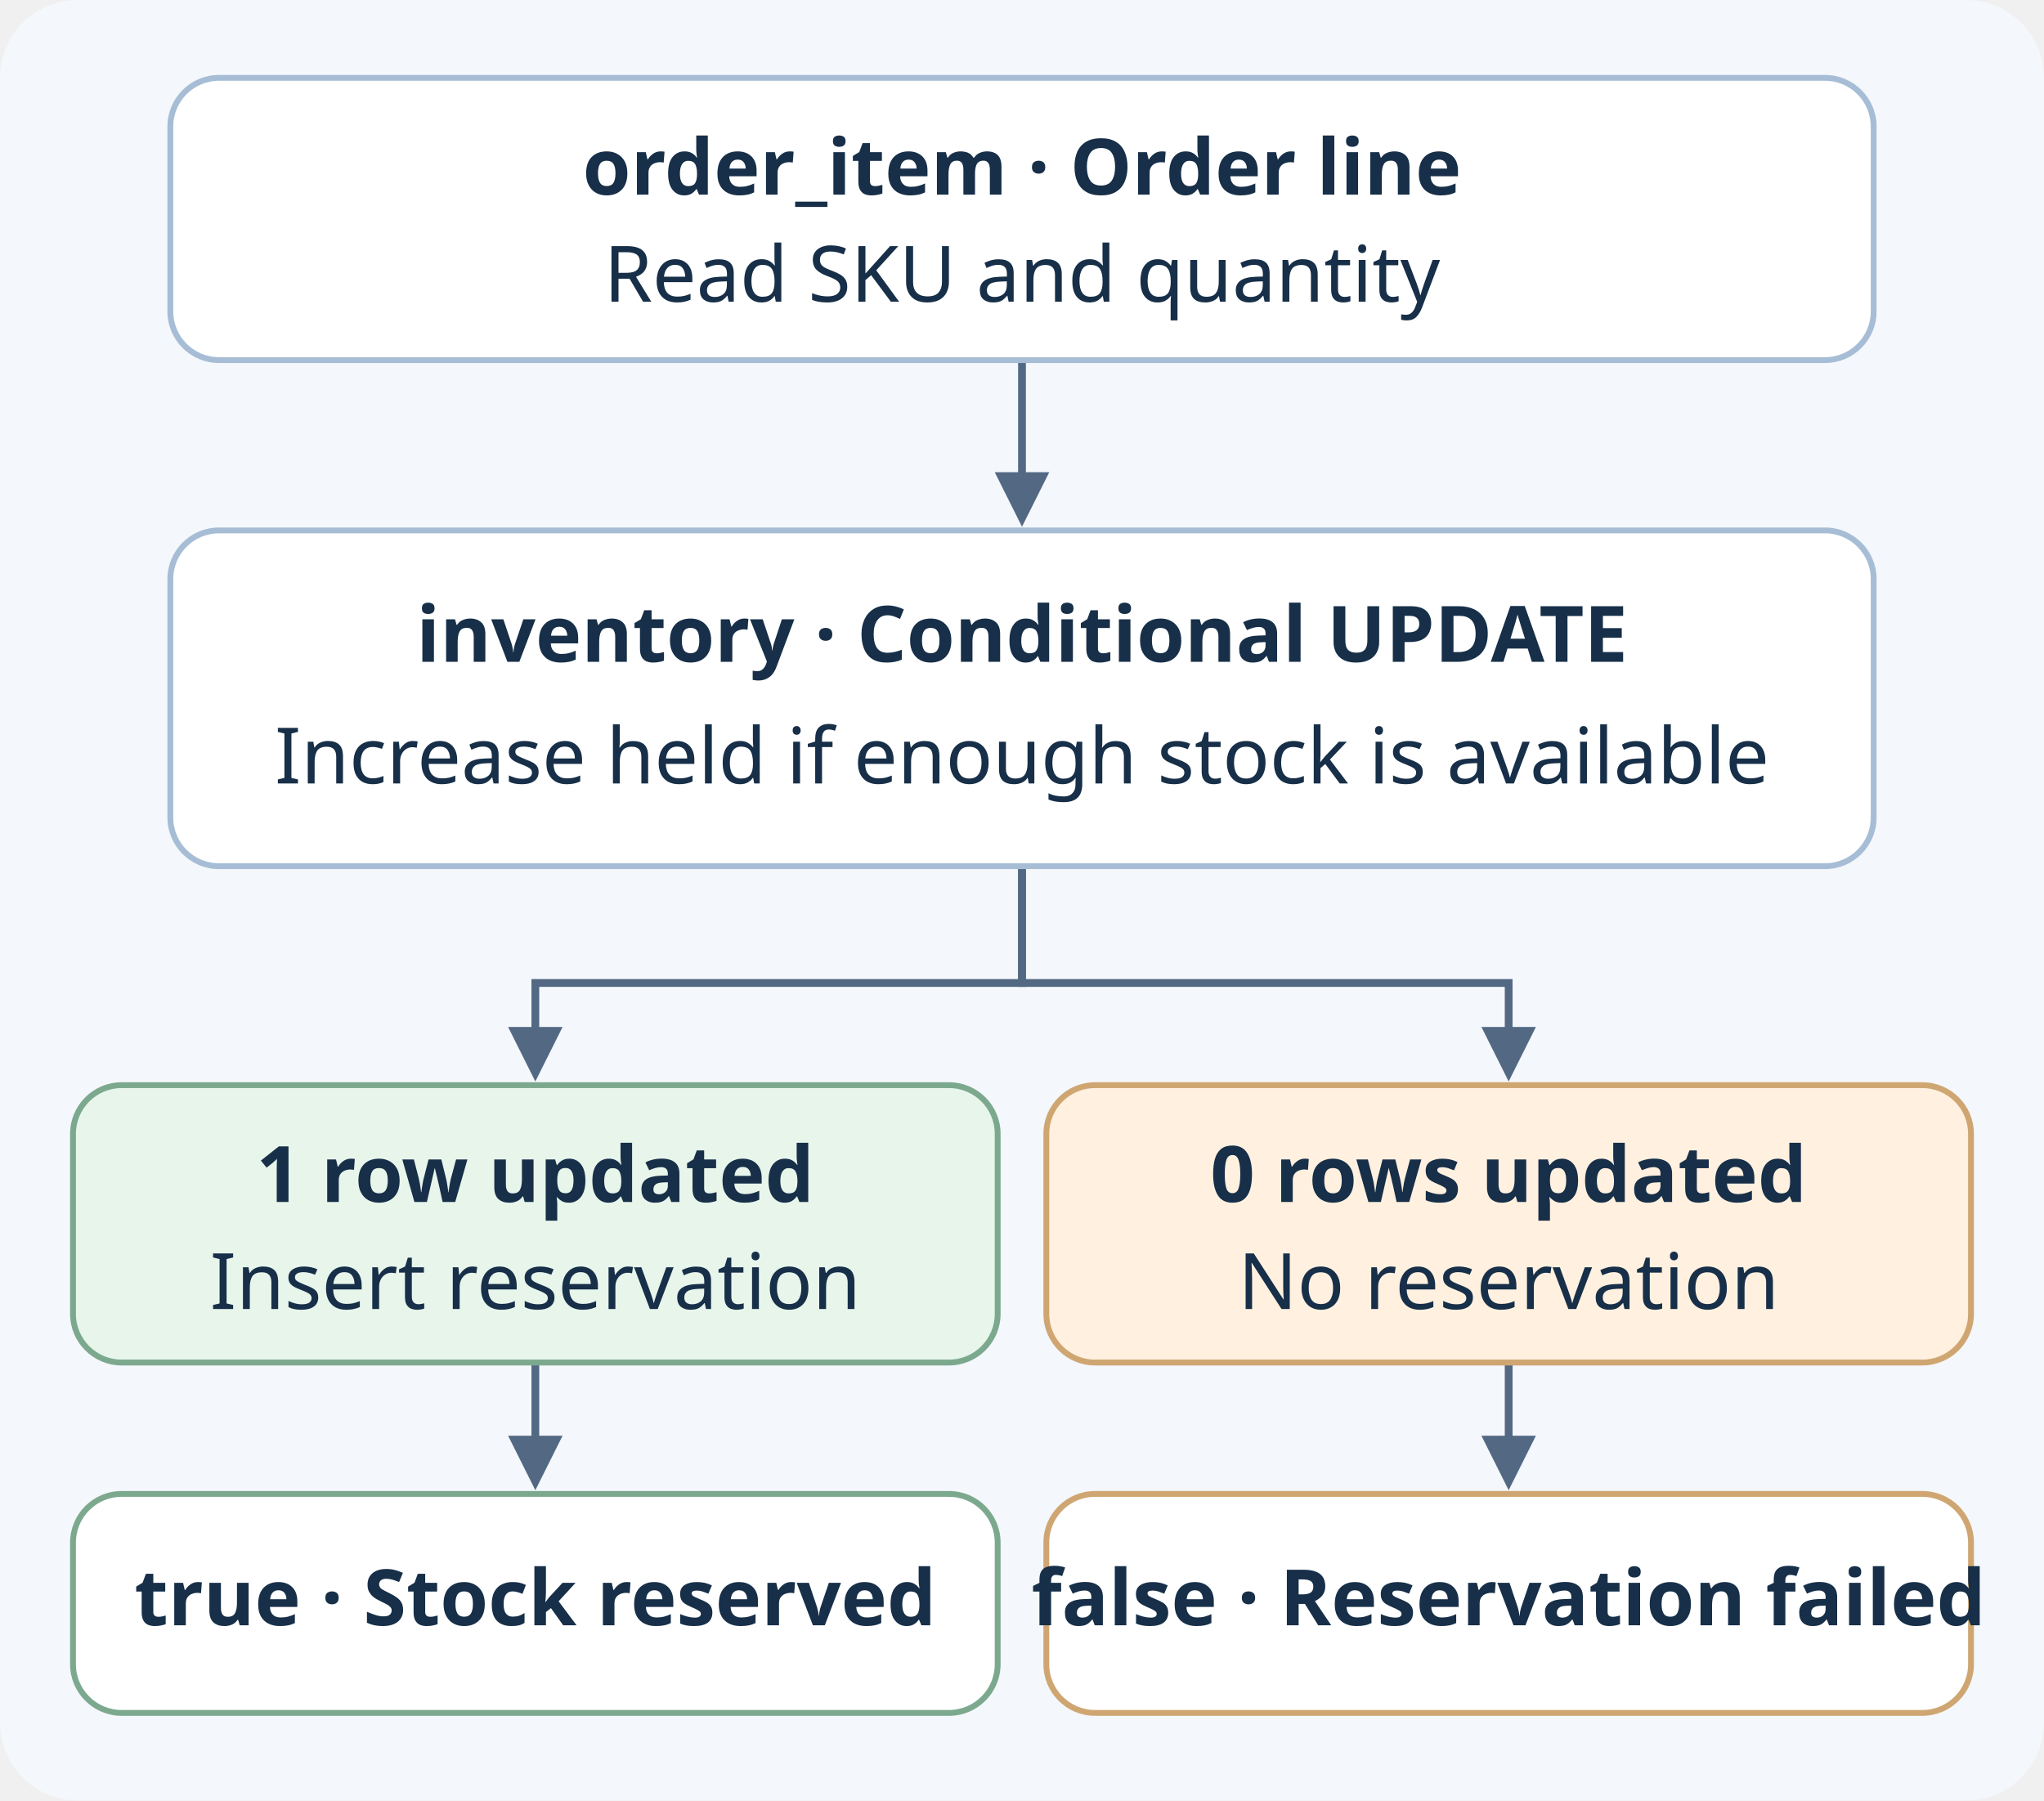
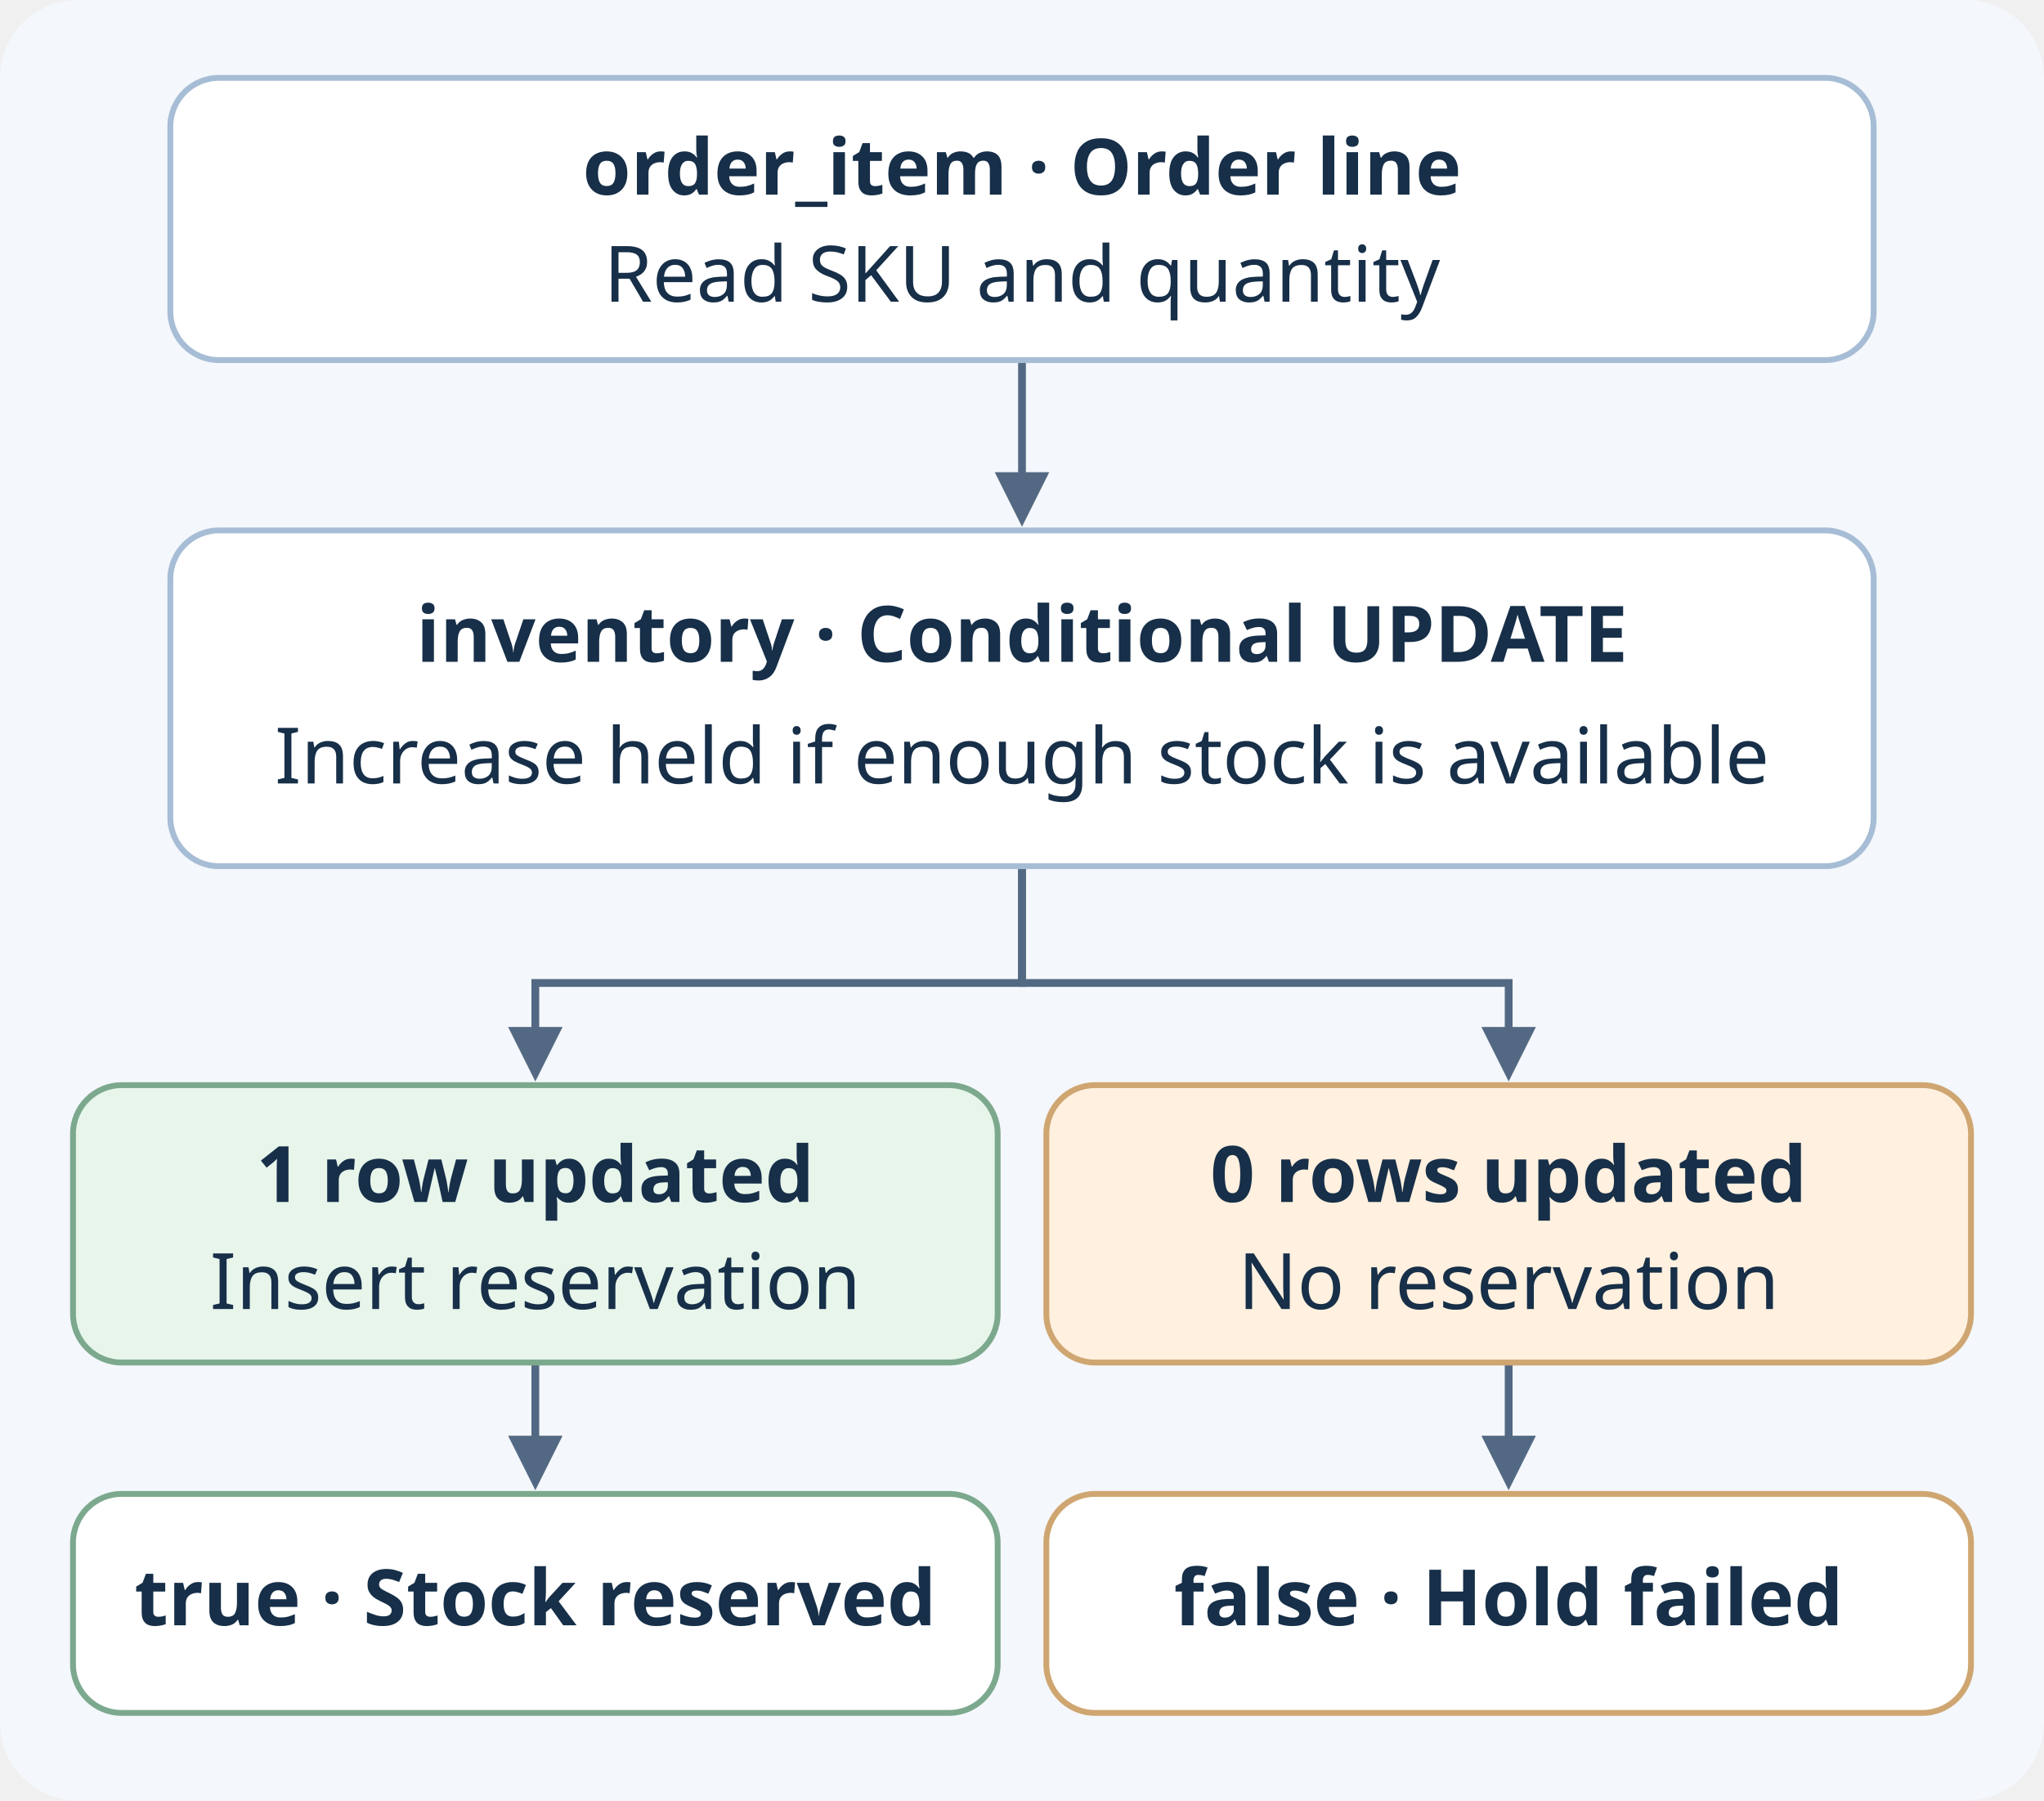
<svg xmlns="http://www.w3.org/2000/svg" xml:lang="en" width="420" height="370" viewBox="0 0 420 370" role="img" aria-labelledby="title desc">
  <defs>
    <marker id="arrow" viewBox="0 0 10 10" refX="8" refY="5" markerWidth="7" markerHeight="7" orient="auto">
      <path d="M0 0L10 5L0 10Z" fill="#536983" />
    </marker>
  </defs>
  <rect width="420" height="370" rx="16" fill="#f4f7fb" />
  <g fill="none" stroke="#536983" stroke-width="1.6" marker-end="url(#arrow)">
    <path d="M210 74V106" />
    <path d="M210 178V202H110V220" />
    <path d="M210 178V202H310V220" />
    <path d="M110 280V304" />
    <path d="M310 280V304" />
  </g>
  <g stroke-width="1.2">
    <rect x="35" y="16" width="350" height="58" rx="10" fill="#fff" stroke="#a6bdd5" />
    <rect x="35" y="109" width="350" height="69" rx="10" fill="#fff" stroke="#a6bdd5" />
    <rect x="15" y="223" width="190" height="57" rx="10" fill="#e7f5eb" stroke="#7ca98e" />
    <rect x="215" y="223" width="190" height="57" rx="10" fill="#fff0df" stroke="#cfa671" />
    <rect x="15" y="307" width="190" height="45" rx="10" fill="#fff" stroke="#7ca98e" />
    <rect x="215" y="307" width="190" height="45" rx="10" fill="#fff" stroke="#cfa671" />
  </g>
  <g fill="#172f48" font-family="system-ui, Apple SD Gothic Neo, Malgun Gothic, sans-serif" text-anchor="middle" font-size="16">
    <text x="210" y="40" font-weight="700">order_item · Order line</text>
    <text x="210" y="62">Read SKU and quantity</text>
    <text x="210" y="136" font-weight="700">inventory · Conditional UPDATE</text>
    <text x="210" y="161">Increase held if enough stock is available</text>
    <text x="110" y="247" font-weight="700">1 row updated</text>
    <text x="110" y="269">Insert reservation</text>
    <text x="310" y="247" font-weight="700">0 rows updated</text>
    <text x="310" y="269">No reservation</text>
    <text x="110" y="334" font-weight="700">true · Stock reserved</text>
-     <text x="310" y="334" font-weight="700">false · Reservation failed</text>
+     <text x="310" y="334" font-weight="700">false · Hold failed</text>
  </g>
</svg>
